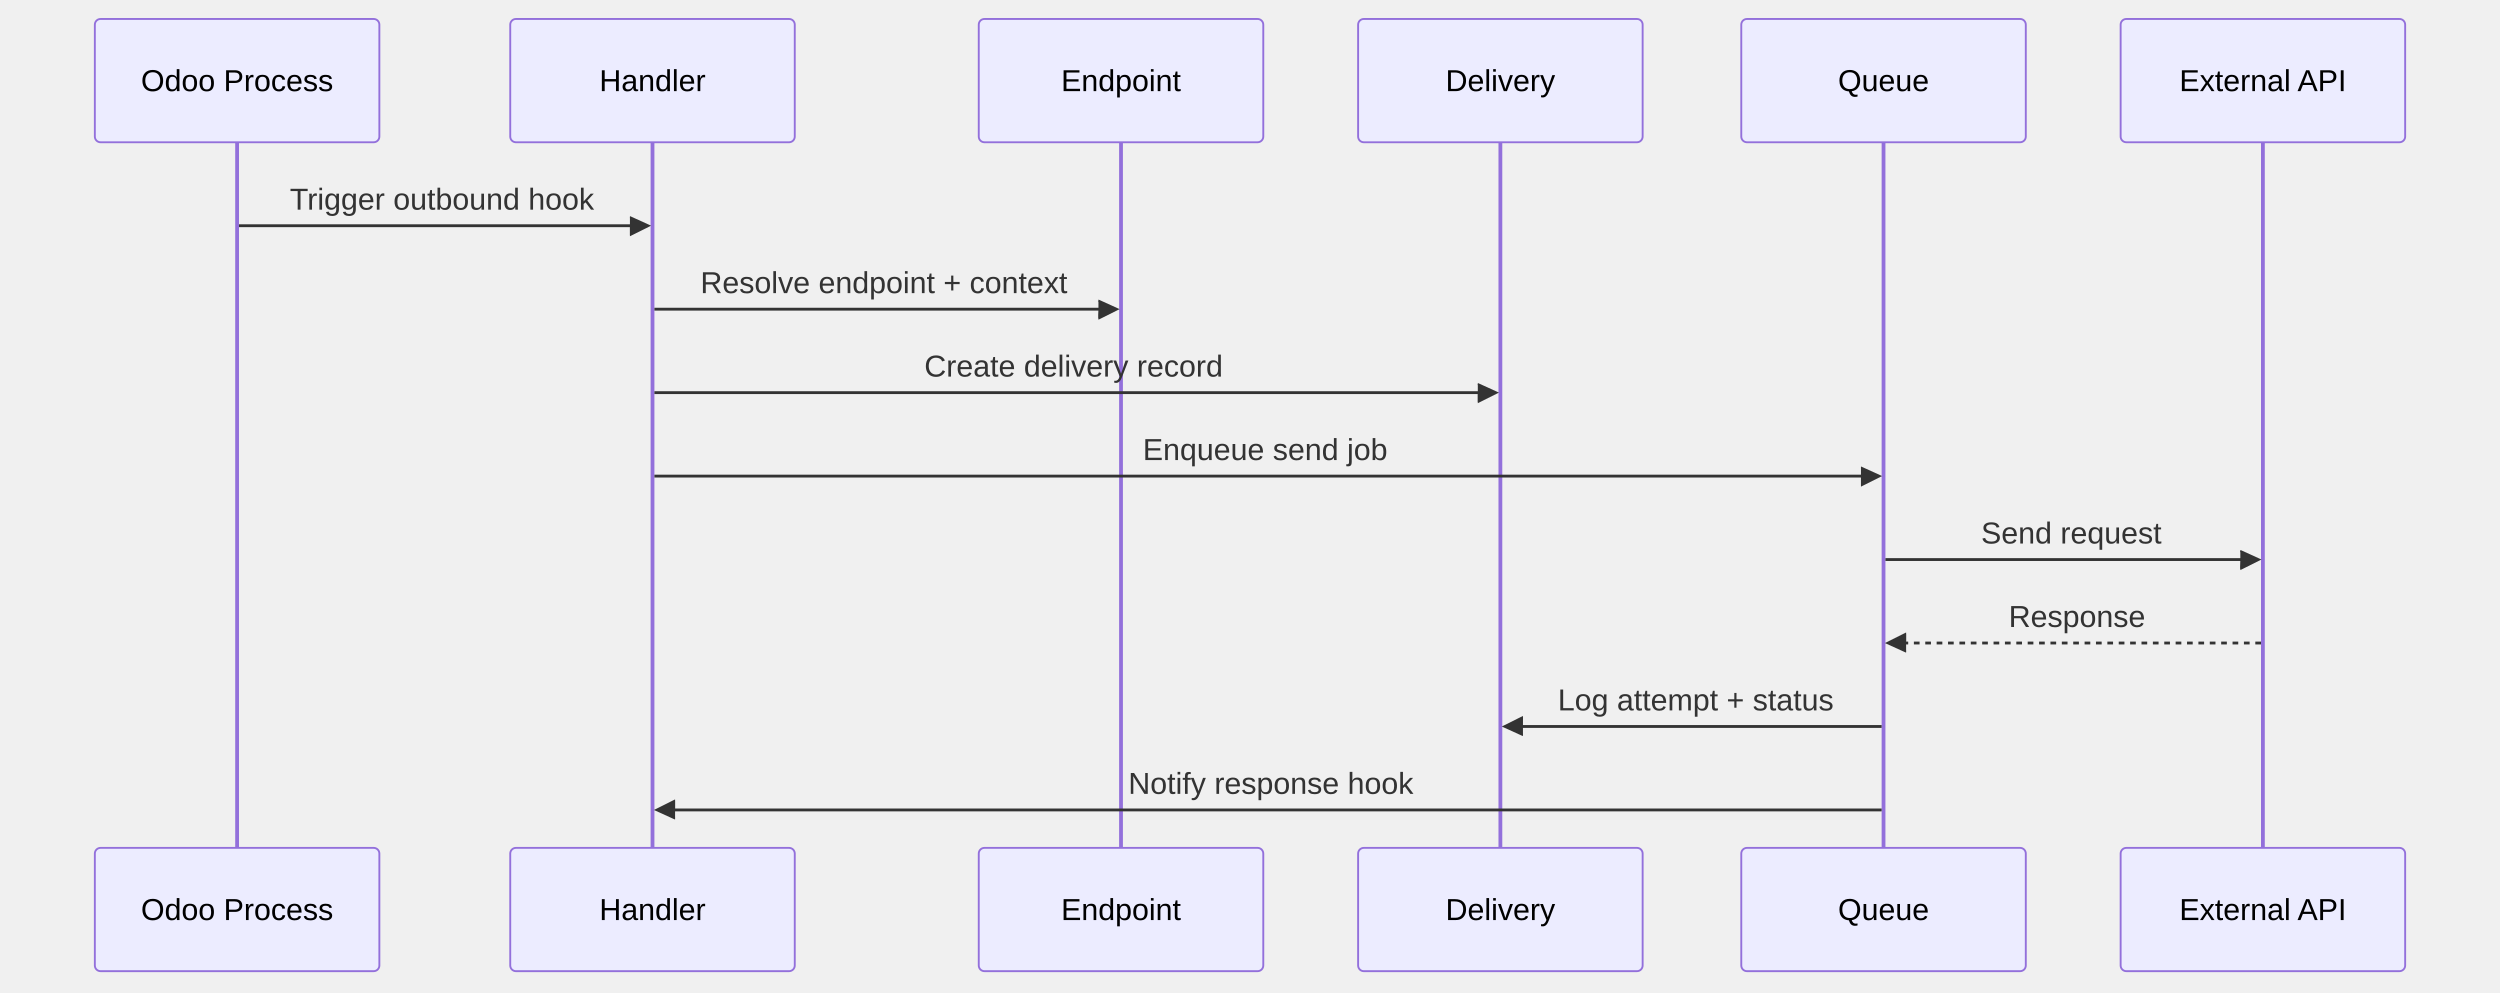
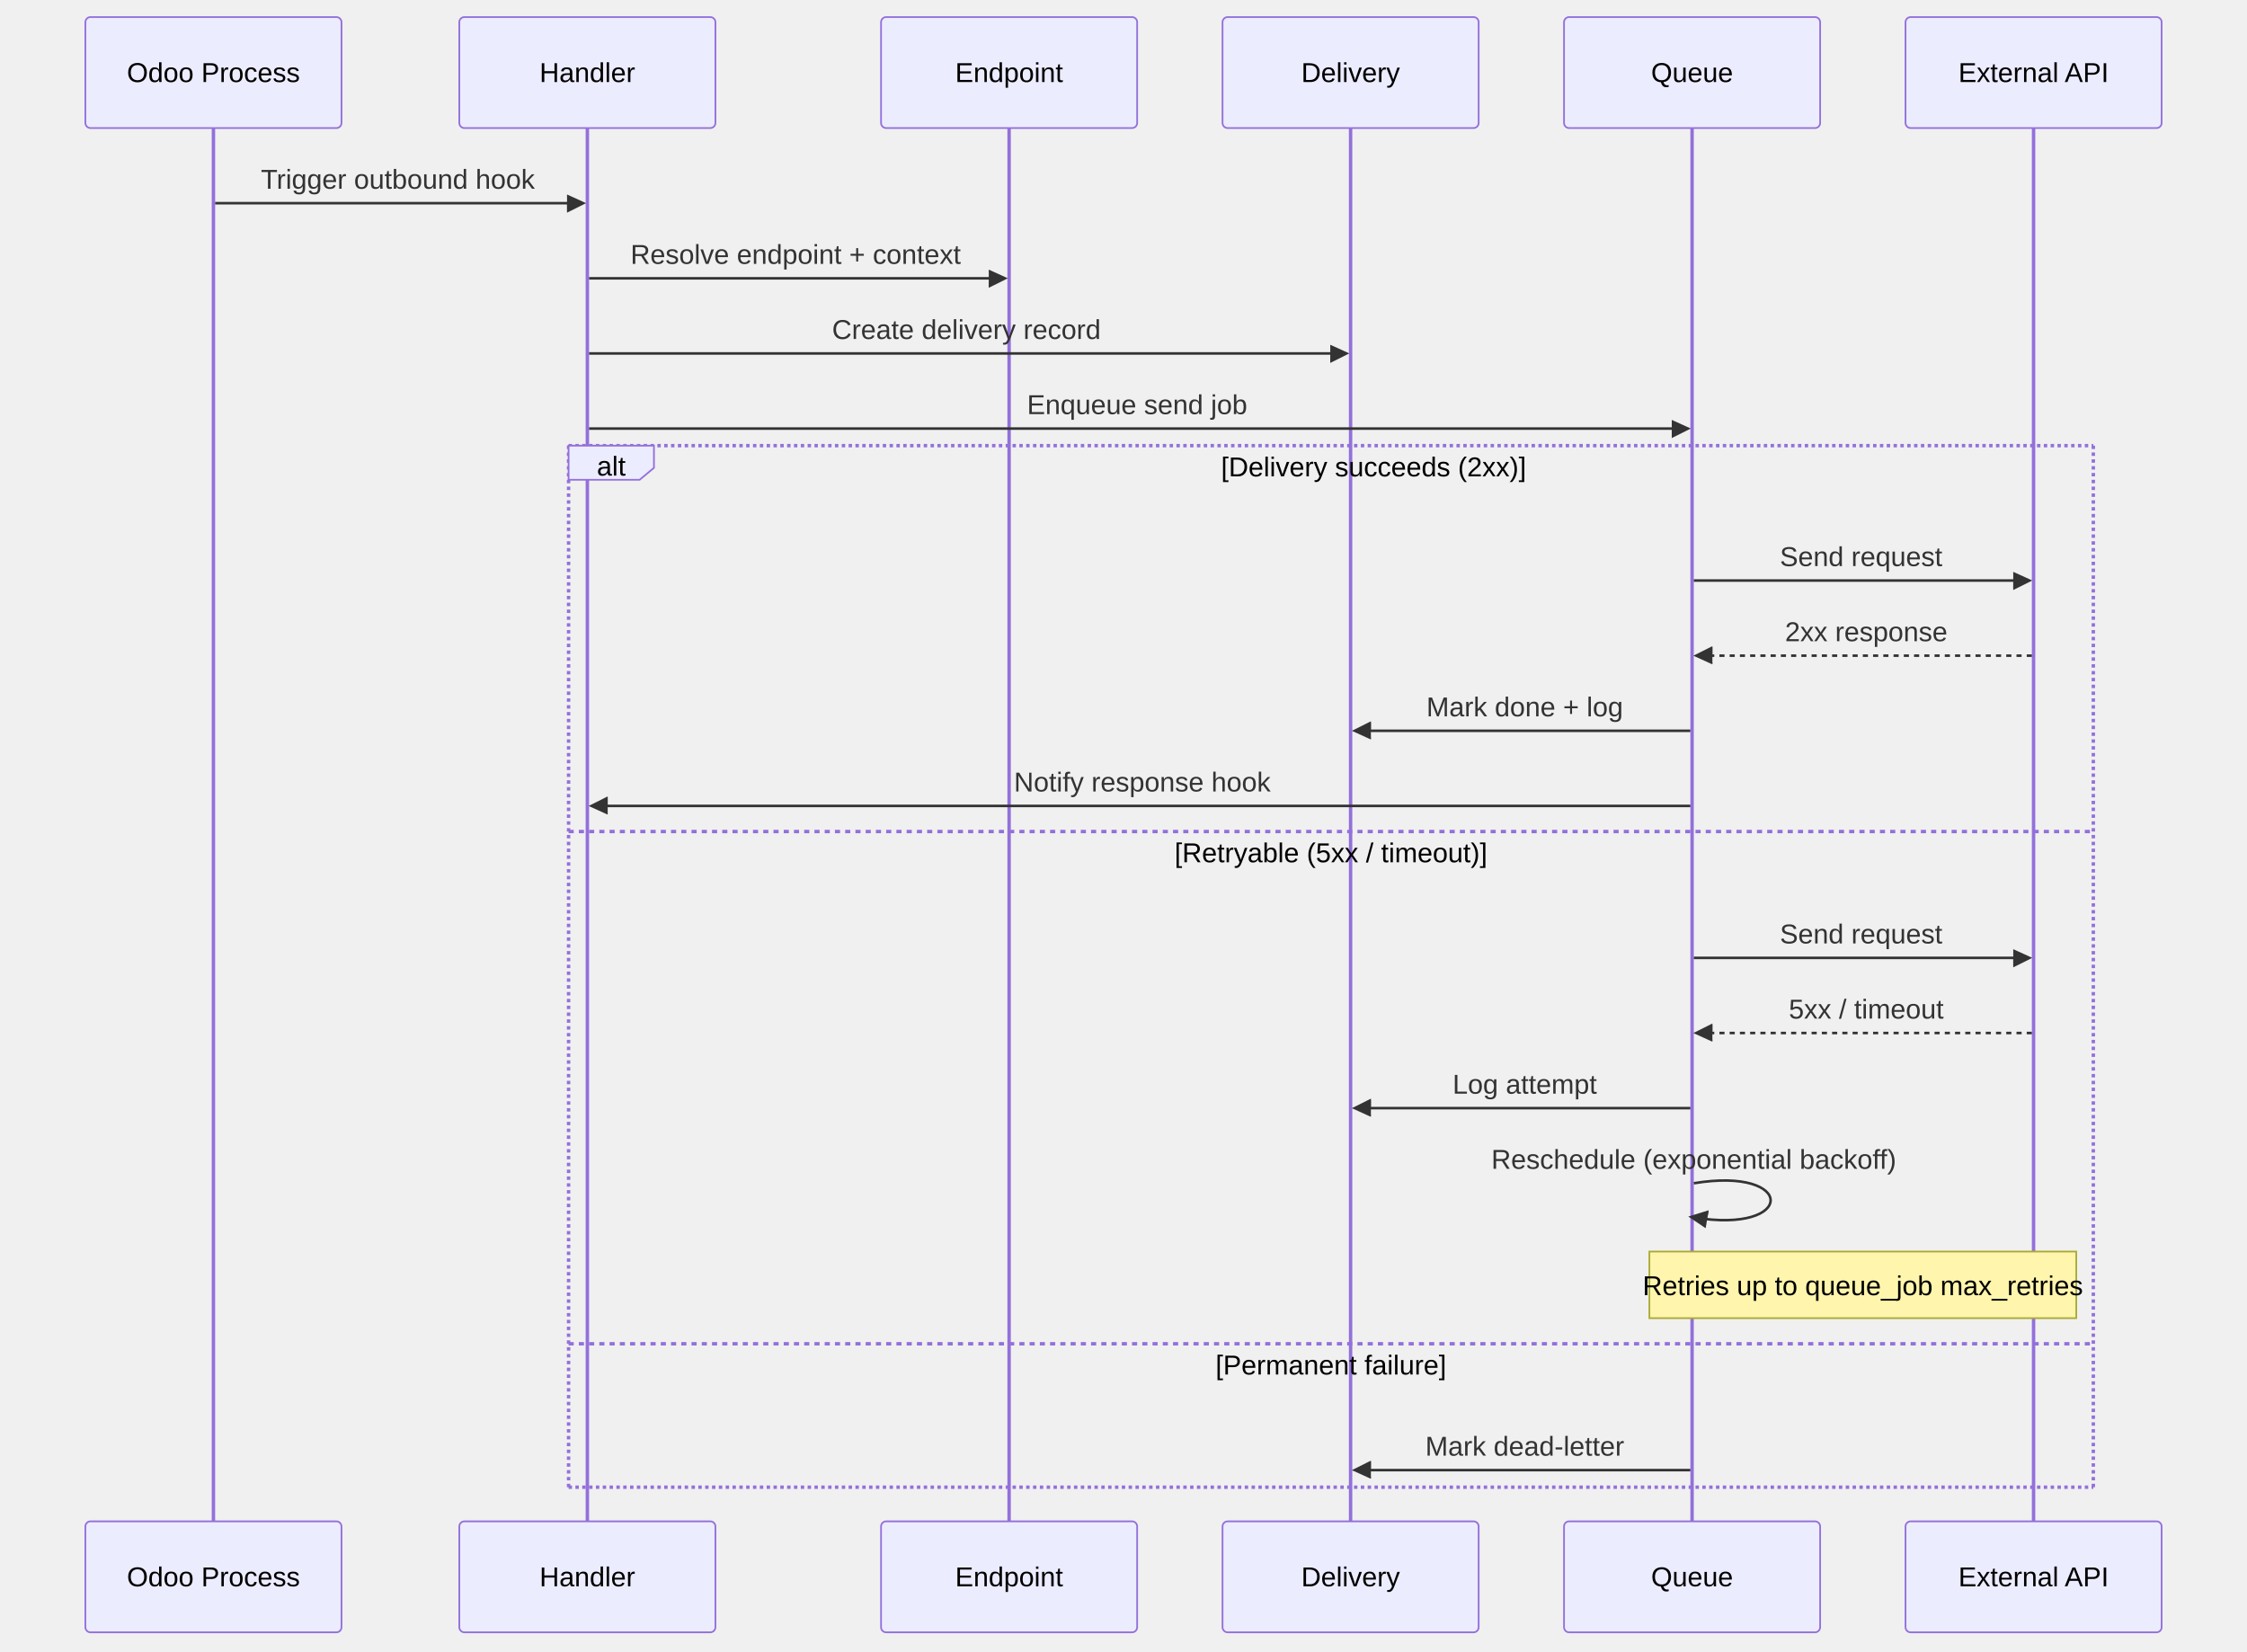
- <svg xmlns="http://www.w3.org/2000/svg" id="my-svg" width="100%" style="max-width: 1318px; background-color: white;" viewBox="-50 -10 1318 523" role="graphics-document document" aria-roledescription="sequence">
+ <svg xmlns="http://www.w3.org/2000/svg" id="my-svg" width="100%" style="max-width: 1316px; background-color: white;" viewBox="-50 -10 1316 967" role="graphics-document document" aria-roledescription="sequence">
  <g>
-     <rect x="1068" y="437" fill="#eaeaea" stroke="#666" width="150" height="65" name="API" rx="3" ry="3" class="actor actor-bottom" />
-     <text x="1143" y="469.5" dominant-baseline="central" alignment-baseline="central" class="actor actor-box" style="text-anchor: middle; font-size: 16px; font-weight: 400;">
-       <tspan x="1143" dy="0">External API</tspan>
+     <rect x="1066" y="881" fill="#eaeaea" stroke="#666" width="150" height="65" name="API" rx="3" ry="3" class="actor actor-bottom" />
+     <text x="1141" y="913.5" dominant-baseline="central" alignment-baseline="central" class="actor actor-box" style="text-anchor: middle; font-size: 16px; font-weight: 400;">
+       <tspan x="1141" dy="0">External API</tspan>
    </text>
  </g>
  <g>
-     <rect x="868" y="437" fill="#eaeaea" stroke="#666" width="150" height="65" name="Queue" rx="3" ry="3" class="actor actor-bottom" />
-     <text x="943" y="469.5" dominant-baseline="central" alignment-baseline="central" class="actor actor-box" style="text-anchor: middle; font-size: 16px; font-weight: 400;">
-       <tspan x="943" dy="0">Queue</tspan>
+     <rect x="866" y="881" fill="#eaeaea" stroke="#666" width="150" height="65" name="Queue" rx="3" ry="3" class="actor actor-bottom" />
+     <text x="941" y="913.5" dominant-baseline="central" alignment-baseline="central" class="actor actor-box" style="text-anchor: middle; font-size: 16px; font-weight: 400;">
+       <tspan x="941" dy="0">Queue</tspan>
    </text>
  </g>
  <g>
-     <rect x="666" y="437" fill="#eaeaea" stroke="#666" width="150" height="65" name="Delivery" rx="3" ry="3" class="actor actor-bottom" />
-     <text x="741" y="469.5" dominant-baseline="central" alignment-baseline="central" class="actor actor-box" style="text-anchor: middle; font-size: 16px; font-weight: 400;">
+     <rect x="666" y="881" fill="#eaeaea" stroke="#666" width="150" height="65" name="Delivery" rx="3" ry="3" class="actor actor-bottom" />
+     <text x="741" y="913.5" dominant-baseline="central" alignment-baseline="central" class="actor actor-box" style="text-anchor: middle; font-size: 16px; font-weight: 400;">
      <tspan x="741" dy="0">Delivery</tspan>
    </text>
  </g>
  <g>
-     <rect x="466" y="437" fill="#eaeaea" stroke="#666" width="150" height="65" name="Endpoint" rx="3" ry="3" class="actor actor-bottom" />
-     <text x="541" y="469.5" dominant-baseline="central" alignment-baseline="central" class="actor actor-box" style="text-anchor: middle; font-size: 16px; font-weight: 400;">
+     <rect x="466" y="881" fill="#eaeaea" stroke="#666" width="150" height="65" name="Endpoint" rx="3" ry="3" class="actor actor-bottom" />
+     <text x="541" y="913.5" dominant-baseline="central" alignment-baseline="central" class="actor actor-box" style="text-anchor: middle; font-size: 16px; font-weight: 400;">
      <tspan x="541" dy="0">Endpoint</tspan>
    </text>
  </g>
  <g>
-     <rect x="219" y="437" fill="#eaeaea" stroke="#666" width="150" height="65" name="Handler" rx="3" ry="3" class="actor actor-bottom" />
-     <text x="294" y="469.5" dominant-baseline="central" alignment-baseline="central" class="actor actor-box" style="text-anchor: middle; font-size: 16px; font-weight: 400;">
+     <rect x="219" y="881" fill="#eaeaea" stroke="#666" width="150" height="65" name="Handler" rx="3" ry="3" class="actor actor-bottom" />
+     <text x="294" y="913.5" dominant-baseline="central" alignment-baseline="central" class="actor actor-box" style="text-anchor: middle; font-size: 16px; font-weight: 400;">
      <tspan x="294" dy="0">Handler</tspan>
    </text>
  </g>
  <g>
-     <rect x="0" y="437" fill="#eaeaea" stroke="#666" width="150" height="65" name="Odoo" rx="3" ry="3" class="actor actor-bottom" />
-     <text x="75" y="469.5" dominant-baseline="central" alignment-baseline="central" class="actor actor-box" style="text-anchor: middle; font-size: 16px; font-weight: 400;">
+     <rect x="0" y="881" fill="#eaeaea" stroke="#666" width="150" height="65" name="Odoo" rx="3" ry="3" class="actor actor-bottom" />
+     <text x="75" y="913.5" dominant-baseline="central" alignment-baseline="central" class="actor actor-box" style="text-anchor: middle; font-size: 16px; font-weight: 400;">
      <tspan x="75" dy="0">Odoo Process</tspan>
    </text>
  </g>
  <g>
-     <line id="actor5" x1="1143" y1="65" x2="1143" y2="437" class="actor-line 200" stroke-width="0.5px" stroke="#999" name="API" data-et="life-line" data-id="API" />
+     <line id="actor5" x1="1141" y1="65" x2="1141" y2="881" class="actor-line 200" stroke-width="0.5px" stroke="#999" name="API" data-et="life-line" data-id="API" />
    <g id="root-5" data-et="participant" data-type="participant" data-id="API">
-       <rect x="1068" y="0" fill="#eaeaea" stroke="#666" width="150" height="65" name="API" rx="3" ry="3" class="actor actor-top" />
-       <text x="1143" y="32.5" dominant-baseline="central" alignment-baseline="central" class="actor actor-box" style="text-anchor: middle; font-size: 16px; font-weight: 400;">
-         <tspan x="1143" dy="0">External API</tspan>
+       <rect x="1066" y="0" fill="#eaeaea" stroke="#666" width="150" height="65" name="API" rx="3" ry="3" class="actor actor-top" />
+       <text x="1141" y="32.5" dominant-baseline="central" alignment-baseline="central" class="actor actor-box" style="text-anchor: middle; font-size: 16px; font-weight: 400;">
+         <tspan x="1141" dy="0">External API</tspan>
      </text>
    </g>
  </g>
  <g>
-     <line id="actor4" x1="943" y1="65" x2="943" y2="437" class="actor-line 200" stroke-width="0.5px" stroke="#999" name="Queue" data-et="life-line" data-id="Queue" />
+     <line id="actor4" x1="941" y1="65" x2="941" y2="881" class="actor-line 200" stroke-width="0.5px" stroke="#999" name="Queue" data-et="life-line" data-id="Queue" />
    <g id="root-4" data-et="participant" data-type="participant" data-id="Queue">
-       <rect x="868" y="0" fill="#eaeaea" stroke="#666" width="150" height="65" name="Queue" rx="3" ry="3" class="actor actor-top" />
-       <text x="943" y="32.5" dominant-baseline="central" alignment-baseline="central" class="actor actor-box" style="text-anchor: middle; font-size: 16px; font-weight: 400;">
-         <tspan x="943" dy="0">Queue</tspan>
+       <rect x="866" y="0" fill="#eaeaea" stroke="#666" width="150" height="65" name="Queue" rx="3" ry="3" class="actor actor-top" />
+       <text x="941" y="32.5" dominant-baseline="central" alignment-baseline="central" class="actor actor-box" style="text-anchor: middle; font-size: 16px; font-weight: 400;">
+         <tspan x="941" dy="0">Queue</tspan>
      </text>
    </g>
  </g>
  <g>
-     <line id="actor3" x1="741" y1="65" x2="741" y2="437" class="actor-line 200" stroke-width="0.5px" stroke="#999" name="Delivery" data-et="life-line" data-id="Delivery" />
+     <line id="actor3" x1="741" y1="65" x2="741" y2="881" class="actor-line 200" stroke-width="0.5px" stroke="#999" name="Delivery" data-et="life-line" data-id="Delivery" />
    <g id="root-3" data-et="participant" data-type="participant" data-id="Delivery">
      <rect x="666" y="0" fill="#eaeaea" stroke="#666" width="150" height="65" name="Delivery" rx="3" ry="3" class="actor actor-top" />
      <text x="741" y="32.5" dominant-baseline="central" alignment-baseline="central" class="actor actor-box" style="text-anchor: middle; font-size: 16px; font-weight: 400;">
        <tspan x="741" dy="0">Delivery</tspan>
      </text>
    </g>
  </g>
  <g>
-     <line id="actor2" x1="541" y1="65" x2="541" y2="437" class="actor-line 200" stroke-width="0.5px" stroke="#999" name="Endpoint" data-et="life-line" data-id="Endpoint" />
+     <line id="actor2" x1="541" y1="65" x2="541" y2="881" class="actor-line 200" stroke-width="0.5px" stroke="#999" name="Endpoint" data-et="life-line" data-id="Endpoint" />
    <g id="root-2" data-et="participant" data-type="participant" data-id="Endpoint">
      <rect x="466" y="0" fill="#eaeaea" stroke="#666" width="150" height="65" name="Endpoint" rx="3" ry="3" class="actor actor-top" />
      <text x="541" y="32.5" dominant-baseline="central" alignment-baseline="central" class="actor actor-box" style="text-anchor: middle; font-size: 16px; font-weight: 400;">
        <tspan x="541" dy="0">Endpoint</tspan>
      </text>
    </g>
  </g>
  <g>
-     <line id="actor1" x1="294" y1="65" x2="294" y2="437" class="actor-line 200" stroke-width="0.5px" stroke="#999" name="Handler" data-et="life-line" data-id="Handler" />
+     <line id="actor1" x1="294" y1="65" x2="294" y2="881" class="actor-line 200" stroke-width="0.5px" stroke="#999" name="Handler" data-et="life-line" data-id="Handler" />
    <g id="root-1" data-et="participant" data-type="participant" data-id="Handler">
      <rect x="219" y="0" fill="#eaeaea" stroke="#666" width="150" height="65" name="Handler" rx="3" ry="3" class="actor actor-top" />
      <text x="294" y="32.5" dominant-baseline="central" alignment-baseline="central" class="actor actor-box" style="text-anchor: middle; font-size: 16px; font-weight: 400;">
        <tspan x="294" dy="0">Handler</tspan>
      </text>
    </g>
  </g>
  <g>
-     <line id="actor0" x1="75" y1="65" x2="75" y2="437" class="actor-line 200" stroke-width="0.5px" stroke="#999" name="Odoo" data-et="life-line" data-id="Odoo" />
+     <line id="actor0" x1="75" y1="65" x2="75" y2="881" class="actor-line 200" stroke-width="0.5px" stroke="#999" name="Odoo" data-et="life-line" data-id="Odoo" />
    <g id="root-0" data-et="participant" data-type="participant" data-id="Odoo">
      <rect x="0" y="0" fill="#eaeaea" stroke="#666" width="150" height="65" name="Odoo" rx="3" ry="3" class="actor actor-top" />
      <text x="75" y="32.5" dominant-baseline="central" alignment-baseline="central" class="actor actor-box" style="text-anchor: middle; font-size: 16px; font-weight: 400;">
        <tspan x="75" dy="0">Odoo Process</tspan>
      </text>
    </g>
  </g>
  <style>#my-svg{font-family:"trebuchet ms",verdana,arial,sans-serif;font-size:16px;fill:#333;}@keyframes edge-animation-frame{from{stroke-dashoffset:0;}}@keyframes dash{to{stroke-dashoffset:0;}}#my-svg .edge-animation-slow{stroke-dasharray:9,5!important;stroke-dashoffset:900;animation:dash 50s linear infinite;stroke-linecap:round;}#my-svg .edge-animation-fast{stroke-dasharray:9,5!important;stroke-dashoffset:900;animation:dash 20s linear infinite;stroke-linecap:round;}#my-svg .error-icon{fill:#552222;}#my-svg .error-text{fill:#552222;stroke:#552222;}#my-svg .edge-thickness-normal{stroke-width:1px;}#my-svg .edge-thickness-thick{stroke-width:3.5px;}#my-svg .edge-pattern-solid{stroke-dasharray:0;}#my-svg .edge-thickness-invisible{stroke-width:0;fill:none;}#my-svg .edge-pattern-dashed{stroke-dasharray:3;}#my-svg .edge-pattern-dotted{stroke-dasharray:2;}#my-svg .marker{fill:#333333;stroke:#333333;}#my-svg .marker.cross{stroke:#333333;}#my-svg svg{font-family:"trebuchet ms",verdana,arial,sans-serif;font-size:16px;}#my-svg p{margin:0;}#my-svg .actor{stroke:#9370DB;fill:#ECECFF;stroke-width:1;}#my-svg rect.actor.outer-path[data-look="neo"]{filter:drop-shadow(1px 2px 2px rgba(185, 185, 185, 1));}#my-svg rect.note[data-look="neo"]{stroke:#aaaa33;fill:#fff5ad;filter:drop-shadow(1px 2px 2px rgba(185, 185, 185, 1));}#my-svg text.actor&gt;tspan{fill:black;stroke:none;}#my-svg .actor-line{stroke:#9370DB;}#my-svg .innerArc{stroke-width:1.5;stroke-dasharray:none;}#my-svg .messageLine0{stroke-width:1.5;stroke-dasharray:none;stroke:#333;}#my-svg .messageLine1{stroke-width:1.5;stroke-dasharray:2,2;stroke:#333;}#my-svg [id$="-arrowhead"] path{fill:#333;stroke:#333;}#my-svg .sequenceNumber{fill:white;}#my-svg [id$="-sequencenumber"]{fill:#333;}#my-svg [id$="-crosshead"] path{fill:#333;stroke:#333;}#my-svg .messageText{fill:#333;stroke:none;}#my-svg .labelBox{stroke:#9370DB;fill:#ECECFF;filter:none;}#my-svg .labelText,#my-svg .labelText&gt;tspan{fill:black;stroke:none;}#my-svg .loopText,#my-svg .loopText&gt;tspan{fill:black;stroke:none;}#my-svg .sectionTitle,#my-svg .sectionTitle&gt;tspan{fill:black;stroke:none;}#my-svg .loopLine{stroke-width:2px;stroke-dasharray:2,2;stroke:#9370DB;fill:#9370DB;}#my-svg .note{stroke:#aaaa33;fill:#fff5ad;}#my-svg .noteText,#my-svg .noteText&gt;tspan{fill:black;stroke:none;font-weight:normal;}#my-svg .activation0{fill:#f4f4f4;stroke:#666;}#my-svg .activation1{fill:#f4f4f4;stroke:#666;}#my-svg .activation2{fill:#f4f4f4;stroke:#666;}#my-svg .actorPopupMenu{position:absolute;}#my-svg .actorPopupMenuPanel{position:absolute;fill:#ECECFF;box-shadow:0px 8px 16px 0px rgba(0,0,0,0.2);filter:drop-shadow(3px 5px 2px rgb(0 0 0 / 0.4));}#my-svg .actor-man circle,#my-svg line{fill:#ECECFF;stroke-width:2px;}#my-svg g rect.rect{filter:drop-shadow(1px 2px 2px rgba(185, 185, 185, 1));stroke:#9370DB;}#my-svg .node .neo-node{stroke:#9370DB;}#my-svg [data-look="neo"].node rect,#my-svg [data-look="neo"].cluster rect,#my-svg [data-look="neo"].node polygon{stroke:#9370DB;filter:drop-shadow(1px 2px 2px rgba(185, 185, 185, 1));}#my-svg [data-look="neo"].node path{stroke:#9370DB;stroke-width:1px;}#my-svg [data-look="neo"].node .outer-path{filter:drop-shadow(1px 2px 2px rgba(185, 185, 185, 1));}#my-svg [data-look="neo"].node .neo-line path{stroke:#9370DB;filter:none;}#my-svg [data-look="neo"].node circle{stroke:#9370DB;filter:drop-shadow(1px 2px 2px rgba(185, 185, 185, 1));}#my-svg [data-look="neo"].node circle .state-start{fill:#000000;}#my-svg [data-look="neo"].icon-shape .icon{fill:#9370DB;filter:drop-shadow(1px 2px 2px rgba(185, 185, 185, 1));}#my-svg [data-look="neo"].icon-shape .icon-neo path{stroke:#9370DB;filter:drop-shadow(1px 2px 2px rgba(185, 185, 185, 1));}#my-svg :root{--mermaid-font-family:"trebuchet ms",verdana,arial,sans-serif;}</style>
  <g />
  <defs>
    <symbol id="my-svg-computer" width="24" height="24">
      <path transform="scale(.5)" d="M2 2v13h20v-13h-20zm18 11h-16v-9h16v9zm-10.228 6l.466-1h3.524l.467 1h-4.457zm14.228 3h-24l2-6h2.104l-1.33 4h18.45l-1.297-4h2.073l2 6zm-5-10h-14v-7h14v7z" />
    </symbol>
  </defs>
  <defs>
    <symbol id="my-svg-database" fill-rule="evenodd" clip-rule="evenodd">
      <path transform="scale(.5)" d="M12.258.001l.256.004.255.005.253.008.251.01.249.012.247.015.246.016.242.019.241.02.239.023.236.024.233.027.231.028.229.031.225.032.223.034.22.036.217.038.214.04.211.041.208.043.205.045.201.046.198.048.194.05.191.051.187.053.183.054.18.056.175.057.172.059.168.06.163.061.16.063.155.064.15.066.074.033.073.033.071.034.07.034.069.035.068.035.067.035.066.035.064.036.064.036.062.036.06.036.06.037.058.037.058.037.055.038.055.038.053.038.052.038.051.039.05.039.048.039.047.039.045.04.044.04.043.04.041.04.04.041.039.041.037.041.036.041.034.041.033.042.032.042.03.042.029.042.027.042.026.043.024.043.023.043.021.043.02.043.018.044.017.043.015.044.013.044.012.044.011.045.009.044.007.045.006.045.004.045.002.045.001.045v17l-.001.045-.002.045-.004.045-.006.045-.007.045-.009.044-.011.045-.012.044-.013.044-.015.044-.017.043-.018.044-.02.043-.021.043-.023.043-.024.043-.026.043-.027.042-.029.042-.03.042-.032.042-.033.042-.034.041-.036.041-.037.041-.039.041-.04.041-.041.04-.043.04-.044.04-.045.04-.047.039-.048.039-.05.039-.051.039-.052.038-.053.038-.055.038-.055.038-.058.037-.058.037-.06.037-.06.036-.062.036-.064.036-.064.036-.066.035-.067.035-.068.035-.069.035-.07.034-.071.034-.073.033-.074.033-.15.066-.155.064-.16.063-.163.061-.168.06-.172.059-.175.057-.18.056-.183.054-.187.053-.191.051-.194.05-.198.048-.201.046-.205.045-.208.043-.211.041-.214.04-.217.038-.22.036-.223.034-.225.032-.229.031-.231.028-.233.027-.236.024-.239.023-.241.02-.242.019-.246.016-.247.015-.249.012-.251.01-.253.008-.255.005-.256.004-.258.001-.258-.001-.256-.004-.255-.005-.253-.008-.251-.01-.249-.012-.247-.015-.245-.016-.243-.019-.241-.02-.238-.023-.236-.024-.234-.027-.231-.028-.228-.031-.226-.032-.223-.034-.22-.036-.217-.038-.214-.04-.211-.041-.208-.043-.204-.045-.201-.046-.198-.048-.195-.05-.19-.051-.187-.053-.184-.054-.179-.056-.176-.057-.172-.059-.167-.06-.164-.061-.159-.063-.155-.064-.151-.066-.074-.033-.072-.033-.072-.034-.07-.034-.069-.035-.068-.035-.067-.035-.066-.035-.064-.036-.063-.036-.062-.036-.061-.036-.06-.037-.058-.037-.057-.037-.056-.038-.055-.038-.053-.038-.052-.038-.051-.039-.049-.039-.049-.039-.046-.039-.046-.04-.044-.04-.043-.04-.041-.04-.04-.041-.039-.041-.037-.041-.036-.041-.034-.041-.033-.042-.032-.042-.03-.042-.029-.042-.027-.042-.026-.043-.024-.043-.023-.043-.021-.043-.02-.043-.018-.044-.017-.043-.015-.044-.013-.044-.012-.044-.011-.045-.009-.044-.007-.045-.006-.045-.004-.045-.002-.045-.001-.045v-17l.001-.045.002-.045.004-.045.006-.045.007-.045.009-.044.011-.045.012-.044.013-.044.015-.044.017-.043.018-.044.02-.043.021-.043.023-.043.024-.043.026-.043.027-.042.029-.042.03-.042.032-.042.033-.042.034-.041.036-.041.037-.041.039-.041.04-.041.041-.04.043-.04.044-.04.046-.04.046-.039.049-.039.049-.039.051-.039.052-.038.053-.038.055-.038.056-.038.057-.037.058-.037.06-.037.061-.036.062-.036.063-.036.064-.036.066-.035.067-.035.068-.035.069-.035.07-.034.072-.034.072-.033.074-.033.151-.066.155-.064.159-.063.164-.061.167-.06.172-.059.176-.057.179-.056.184-.054.187-.053.19-.051.195-.05.198-.048.201-.046.204-.045.208-.043.211-.041.214-.04.217-.038.22-.036.223-.034.226-.032.228-.031.231-.028.234-.027.236-.024.238-.023.241-.02.243-.019.245-.016.247-.015.249-.012.251-.01.253-.008.255-.005.256-.004.258-.001.258.001zm-9.258 20.499v.01l.001.021.003.021.004.022.005.021.006.022.007.022.009.023.01.022.011.023.012.023.013.023.015.023.016.024.017.023.018.024.019.024.021.024.022.025.023.024.024.025.052.049.056.05.061.051.066.051.07.051.075.051.079.052.084.052.088.052.092.052.097.052.102.051.105.052.11.052.114.051.119.051.123.051.127.05.131.05.135.05.139.048.144.049.147.047.152.047.155.047.16.045.163.045.167.043.171.043.176.041.178.041.183.039.187.039.19.037.194.035.197.035.202.033.204.031.209.03.212.029.216.027.219.025.222.024.226.021.23.02.233.018.236.016.24.015.243.012.246.01.249.008.253.005.256.004.259.001.26-.001.257-.004.254-.005.25-.008.247-.011.244-.012.241-.014.237-.016.233-.018.231-.021.226-.021.224-.024.22-.026.216-.027.212-.028.21-.031.205-.031.202-.034.198-.034.194-.036.191-.037.187-.039.183-.04.179-.04.175-.042.172-.043.168-.044.163-.045.16-.046.155-.046.152-.047.148-.048.143-.049.139-.049.136-.05.131-.05.126-.05.123-.051.118-.052.114-.051.11-.052.106-.052.101-.052.096-.052.092-.052.088-.053.083-.051.079-.052.074-.052.07-.051.065-.051.06-.051.056-.05.051-.05.023-.024.023-.025.021-.024.02-.024.019-.024.018-.024.017-.024.015-.023.014-.024.013-.023.012-.023.01-.023.01-.022.008-.022.006-.022.006-.022.004-.022.004-.021.001-.021.001-.021v-4.127l-.077.055-.08.053-.083.054-.085.053-.087.052-.09.052-.093.051-.095.05-.097.05-.1.049-.102.049-.105.048-.106.047-.109.047-.111.046-.114.045-.115.045-.118.044-.12.043-.122.042-.124.042-.126.041-.128.04-.13.04-.132.038-.134.038-.135.037-.138.037-.139.035-.142.035-.143.034-.144.033-.147.032-.148.031-.15.03-.151.03-.153.029-.154.027-.156.027-.158.026-.159.025-.161.024-.162.023-.163.022-.165.021-.166.02-.167.019-.169.018-.169.017-.171.016-.173.015-.173.014-.175.013-.175.012-.177.011-.178.01-.179.008-.179.008-.181.006-.182.005-.182.004-.184.003-.184.002h-.37l-.184-.002-.184-.003-.182-.004-.182-.005-.181-.006-.179-.008-.179-.008-.178-.01-.176-.011-.176-.012-.175-.013-.173-.014-.172-.015-.171-.016-.17-.017-.169-.018-.167-.019-.166-.02-.165-.021-.163-.022-.162-.023-.161-.024-.159-.025-.157-.026-.156-.027-.155-.027-.153-.029-.151-.03-.15-.03-.148-.031-.146-.032-.145-.033-.143-.034-.141-.035-.14-.035-.137-.037-.136-.037-.134-.038-.132-.038-.13-.04-.128-.04-.126-.041-.124-.042-.122-.042-.12-.044-.117-.043-.116-.045-.113-.045-.112-.046-.109-.047-.106-.047-.105-.048-.102-.049-.1-.049-.097-.05-.095-.05-.093-.052-.09-.051-.087-.052-.085-.053-.083-.054-.08-.054-.077-.054v4.127zm0-5.654v.011l.001.021.003.021.004.021.005.022.006.022.007.022.009.022.01.022.011.023.012.023.013.023.015.024.016.023.017.024.018.024.019.024.021.024.022.024.023.025.024.024.052.05.056.05.061.05.066.051.07.051.075.052.079.051.084.052.088.052.092.052.097.052.102.052.105.052.11.051.114.051.119.052.123.05.127.051.131.05.135.049.139.049.144.048.147.048.152.047.155.046.16.045.163.045.167.044.171.042.176.042.178.04.183.04.187.038.19.037.194.036.197.034.202.033.204.032.209.03.212.028.216.027.219.025.222.024.226.022.23.02.233.018.236.016.24.014.243.012.246.01.249.008.253.006.256.003.259.001.26-.001.257-.003.254-.006.25-.008.247-.01.244-.012.241-.015.237-.016.233-.018.231-.02.226-.022.224-.024.22-.025.216-.027.212-.029.21-.03.205-.032.202-.033.198-.035.194-.036.191-.037.187-.039.183-.039.179-.041.175-.042.172-.043.168-.044.163-.045.16-.045.155-.047.152-.047.148-.048.143-.048.139-.05.136-.049.131-.05.126-.051.123-.051.118-.051.114-.052.11-.052.106-.052.101-.052.096-.052.092-.052.088-.052.083-.052.079-.052.074-.051.07-.052.065-.051.06-.05.056-.051.051-.049.023-.025.023-.024.021-.025.02-.024.019-.024.018-.024.017-.024.015-.023.014-.023.013-.024.012-.022.01-.023.01-.023.008-.022.006-.022.006-.022.004-.021.004-.022.001-.021.001-.021v-4.139l-.077.054-.08.054-.083.054-.085.052-.087.053-.09.051-.093.051-.095.051-.097.05-.1.049-.102.049-.105.048-.106.047-.109.047-.111.046-.114.045-.115.044-.118.044-.12.044-.122.042-.124.042-.126.041-.128.04-.13.039-.132.039-.134.038-.135.037-.138.036-.139.036-.142.035-.143.033-.144.033-.147.033-.148.031-.15.03-.151.03-.153.028-.154.028-.156.027-.158.026-.159.025-.161.024-.162.023-.163.022-.165.021-.166.02-.167.019-.169.018-.169.017-.171.016-.173.015-.173.014-.175.013-.175.012-.177.011-.178.009-.179.009-.179.007-.181.007-.182.005-.182.004-.184.003-.184.002h-.37l-.184-.002-.184-.003-.182-.004-.182-.005-.181-.007-.179-.007-.179-.009-.178-.009-.176-.011-.176-.012-.175-.013-.173-.014-.172-.015-.171-.016-.17-.017-.169-.018-.167-.019-.166-.02-.165-.021-.163-.022-.162-.023-.161-.024-.159-.025-.157-.026-.156-.027-.155-.028-.153-.028-.151-.03-.15-.03-.148-.031-.146-.033-.145-.033-.143-.033-.141-.035-.14-.036-.137-.036-.136-.037-.134-.038-.132-.039-.13-.039-.128-.04-.126-.041-.124-.042-.122-.043-.12-.043-.117-.044-.116-.044-.113-.046-.112-.046-.109-.046-.106-.047-.105-.048-.102-.049-.1-.049-.097-.05-.095-.051-.093-.051-.09-.051-.087-.053-.085-.052-.083-.054-.08-.054-.077-.054v4.139zm0-5.666v.011l.001.02.003.022.004.021.005.022.006.021.007.022.009.023.01.022.011.023.012.023.013.023.015.023.016.024.017.024.018.023.019.024.021.025.022.024.023.024.024.025.052.05.056.05.061.05.066.051.07.051.075.052.079.051.084.052.088.052.092.052.097.052.102.052.105.051.11.052.114.051.119.051.123.051.127.05.131.05.135.05.139.049.144.048.147.048.152.047.155.046.16.045.163.045.167.043.171.043.176.042.178.04.183.04.187.038.19.037.194.036.197.034.202.033.204.032.209.03.212.028.216.027.219.025.222.024.226.021.23.02.233.018.236.017.24.014.243.012.246.01.249.008.253.006.256.003.259.001.26-.001.257-.003.254-.006.25-.008.247-.01.244-.013.241-.014.237-.016.233-.018.231-.02.226-.022.224-.024.22-.025.216-.027.212-.029.21-.03.205-.032.202-.033.198-.035.194-.036.191-.037.187-.039.183-.039.179-.041.175-.042.172-.043.168-.044.163-.045.16-.045.155-.047.152-.047.148-.048.143-.049.139-.049.136-.049.131-.051.126-.05.123-.051.118-.052.114-.051.11-.052.106-.052.101-.052.096-.052.092-.052.088-.052.083-.052.079-.052.074-.052.07-.051.065-.051.06-.051.056-.05.051-.049.023-.025.023-.025.021-.024.02-.024.019-.024.018-.024.017-.024.015-.023.014-.024.013-.023.012-.023.01-.022.01-.023.008-.022.006-.022.006-.022.004-.022.004-.021.001-.021.001-.021v-4.153l-.077.054-.08.054-.083.053-.085.053-.087.053-.09.051-.093.051-.095.051-.097.05-.1.049-.102.048-.105.048-.106.048-.109.046-.111.046-.114.046-.115.044-.118.044-.12.043-.122.043-.124.042-.126.041-.128.04-.13.039-.132.039-.134.038-.135.037-.138.036-.139.036-.142.034-.143.034-.144.033-.147.032-.148.032-.15.03-.151.03-.153.028-.154.028-.156.027-.158.026-.159.024-.161.024-.162.023-.163.023-.165.021-.166.02-.167.019-.169.018-.169.017-.171.016-.173.015-.173.014-.175.013-.175.012-.177.01-.178.01-.179.009-.179.007-.181.006-.182.006-.182.004-.184.003-.184.001-.185.001-.185-.001-.184-.001-.184-.003-.182-.004-.182-.006-.181-.006-.179-.007-.179-.009-.178-.01-.176-.01-.176-.012-.175-.013-.173-.014-.172-.015-.171-.016-.17-.017-.169-.018-.167-.019-.166-.02-.165-.021-.163-.023-.162-.023-.161-.024-.159-.024-.157-.026-.156-.027-.155-.028-.153-.028-.151-.03-.15-.03-.148-.032-.146-.032-.145-.033-.143-.034-.141-.034-.14-.036-.137-.036-.136-.037-.134-.038-.132-.039-.13-.039-.128-.041-.126-.041-.124-.041-.122-.043-.12-.043-.117-.044-.116-.044-.113-.046-.112-.046-.109-.046-.106-.048-.105-.048-.102-.048-.1-.05-.097-.049-.095-.051-.093-.051-.09-.052-.087-.052-.085-.053-.083-.053-.08-.054-.077-.054v4.153zm8.74-8.179l-.257.004-.254.005-.25.008-.247.011-.244.012-.241.014-.237.016-.233.018-.231.021-.226.022-.224.023-.22.026-.216.027-.212.028-.21.031-.205.032-.202.033-.198.034-.194.036-.191.038-.187.038-.183.04-.179.041-.175.042-.172.043-.168.043-.163.045-.16.046-.155.046-.152.048-.148.048-.143.048-.139.049-.136.05-.131.05-.126.051-.123.051-.118.051-.114.052-.11.052-.106.052-.101.052-.096.052-.092.052-.088.052-.083.052-.079.052-.074.051-.07.052-.065.051-.06.05-.056.05-.051.05-.023.025-.023.024-.021.024-.02.025-.019.024-.018.024-.017.023-.015.024-.014.023-.013.023-.012.023-.01.023-.01.022-.008.022-.006.023-.006.021-.004.022-.004.021-.001.021-.001.021.001.021.001.021.004.021.004.022.006.021.006.023.008.022.01.022.01.023.012.023.013.023.014.023.015.024.017.023.018.024.019.024.02.025.021.024.023.024.023.025.051.05.056.05.06.05.065.051.07.052.074.051.079.052.083.052.088.052.092.052.096.052.101.052.106.052.11.052.114.052.118.051.123.051.126.051.131.05.136.05.139.049.143.048.148.048.152.048.155.046.16.046.163.045.168.043.172.043.175.042.179.041.183.04.187.038.191.038.194.036.198.034.202.033.205.032.21.031.212.028.216.027.22.026.224.023.226.022.231.021.233.018.237.016.241.014.244.012.247.011.25.008.254.005.257.004.26.001.26-.001.257-.004.254-.005.25-.008.247-.011.244-.012.241-.014.237-.016.233-.018.231-.021.226-.022.224-.023.22-.026.216-.027.212-.028.21-.031.205-.032.202-.033.198-.034.194-.036.191-.038.187-.038.183-.04.179-.041.175-.042.172-.043.168-.043.163-.045.16-.046.155-.046.152-.048.148-.048.143-.048.139-.049.136-.05.131-.05.126-.051.123-.051.118-.051.114-.052.11-.052.106-.052.101-.052.096-.052.092-.052.088-.052.083-.052.079-.052.074-.051.07-.052.065-.051.06-.05.056-.05.051-.05.023-.025.023-.024.021-.024.02-.025.019-.024.018-.024.017-.023.015-.024.014-.023.013-.023.012-.023.01-.023.01-.022.008-.022.006-.023.006-.021.004-.022.004-.021.001-.021.001-.021-.001-.021-.001-.021-.004-.021-.004-.022-.006-.021-.006-.023-.008-.022-.01-.022-.01-.023-.012-.023-.013-.023-.014-.023-.015-.024-.017-.023-.018-.024-.019-.024-.02-.025-.021-.024-.023-.024-.023-.025-.051-.05-.056-.05-.06-.05-.065-.051-.07-.052-.074-.051-.079-.052-.083-.052-.088-.052-.092-.052-.096-.052-.101-.052-.106-.052-.11-.052-.114-.052-.118-.051-.123-.051-.126-.051-.131-.05-.136-.05-.139-.049-.143-.048-.148-.048-.152-.048-.155-.046-.16-.046-.163-.045-.168-.043-.172-.043-.175-.042-.179-.041-.183-.04-.187-.038-.191-.038-.194-.036-.198-.034-.202-.033-.205-.032-.21-.031-.212-.028-.216-.027-.22-.026-.224-.023-.226-.022-.231-.021-.233-.018-.237-.016-.241-.014-.244-.012-.247-.011-.25-.008-.254-.005-.257-.004-.26-.001-.26.001z" />
    </symbol>
  </defs>
  <defs>
    <symbol id="my-svg-clock" width="24" height="24">
      <path transform="scale(.5)" d="M12 2c5.514 0 10 4.486 10 10s-4.486 10-10 10-10-4.486-10-10 4.486-10 10-10zm0-2c-6.627 0-12 5.373-12 12s5.373 12 12 12 12-5.373 12-12-5.373-12-12-12zm5.848 12.459c.202.038.202.333.001.372-1.907.361-6.045 1.111-6.547 1.111-.719 0-1.301-.582-1.301-1.301 0-.512.77-5.447 1.125-7.445.034-.192.312-.181.343.014l.985 6.238 5.394 1.011z" />
    </symbol>
  </defs>
  <defs>
    <marker id="my-svg-arrowhead" refX="7.9" refY="5" markerUnits="userSpaceOnUse" markerWidth="12" markerHeight="12" orient="auto-start-reverse">
      <path d="M -1 0 L 10 5 L 0 10 z" />
    </marker>
  </defs>
  <defs>
    <marker id="my-svg-crosshead" markerWidth="15" markerHeight="8" orient="auto" refX="4" refY="4.5">
      <path fill="none" stroke="#000000" stroke-width="1pt" d="M 1,2 L 6,7 M 6,2 L 1,7" style="stroke-dasharray: 0, 0;" />
    </marker>
  </defs>
  <defs>
    <marker id="my-svg-filled-head" refX="15.5" refY="7" markerWidth="20" markerHeight="28" orient="auto">
      <path d="M 18,7 L9,13 L14,7 L9,1 Z" />
    </marker>
  </defs>
  <defs>
    <marker id="my-svg-sequencenumber" refX="15" refY="15" markerWidth="60" markerHeight="40" orient="auto">
      <circle cx="15" cy="15" r="6" />
    </marker>
  </defs>
  <defs>
    <marker id="my-svg-solidTopArrowHead" refX="7.9" refY="7.25" markerUnits="userSpaceOnUse" markerWidth="12" markerHeight="12" orient="auto-start-reverse">
      <path d="M 0 0 L 10 8 L 0 8 z" />
    </marker>
  </defs>
  <defs>
    <marker id="my-svg-solidBottomArrowHead" refX="7.9" refY="0.75" markerUnits="userSpaceOnUse" markerWidth="12" markerHeight="12" orient="auto-start-reverse">
      <path d="M 0 0 L 10 0 L 0 8 z" />
    </marker>
  </defs>
  <defs>
    <marker id="my-svg-stickTopArrowHead" refX="7.5" refY="7" markerUnits="userSpaceOnUse" markerWidth="12" markerHeight="12" orient="auto-start-reverse">
      <path d="M 0 0 L 7 7" stroke="black" stroke-width="1.5" fill="none" />
    </marker>
  </defs>
  <defs>
    <marker id="my-svg-stickBottomArrowHead" refX="7.5" refY="0" markerUnits="userSpaceOnUse" markerWidth="12" markerHeight="12" orient="auto-start-reverse">
      <path d="M 0 7 L 7 0" stroke="black" stroke-width="1.5" fill="none" />
    </marker>
  </defs>
+   <g data-et="note" data-id="i14">
+     <rect x="916" y="723" fill="#EDF2AE" stroke="#666" width="250" height="39" class="note" />
+     <text x="1041" y="728" text-anchor="middle" dominant-baseline="middle" alignment-baseline="middle" class="noteText" dy="1em" style="font-size: 16px; font-weight: 400;">
+       <tspan x="1041">Retries up to queue_job max_retries</tspan>
+     </text>
+   </g>
+   <g data-et="control-structure" data-id="i17">
+     <line x1="283" y1="251" x2="1176" y2="251" class="loopLine" />
+     <line x1="1176" y1="251" x2="1176" y2="861" class="loopLine" />
+     <line x1="283" y1="861" x2="1176" y2="861" class="loopLine" />
+     <line x1="283" y1="251" x2="283" y2="861" class="loopLine" />
+     <line x1="283" y1="477" x2="1176" y2="477" class="loopLine" style="stroke-dasharray: 3, 3;" />
+     <line x1="283" y1="777" x2="1176" y2="777" class="loopLine" style="stroke-dasharray: 3, 3;" />
+     <polygon points="283,251 333,251 333,264 324.6,271 283,271" class="labelBox" />
+     <text x="308" y="264" text-anchor="middle" dominant-baseline="middle" alignment-baseline="middle" class="labelText" style="font-size: 16px; font-weight: 400;">alt</text>
+     <text x="754.5" y="269" text-anchor="middle" class="loopText" style="font-size: 16px; font-weight: 400;">
+       <tspan x="754.5">[Delivery succeeds (2xx)]</tspan>
+     </text>
+     <text x="729.5" y="495" text-anchor="middle" class="sectionTitle" style="font-size: 16px; font-weight: 400;">[Retryable (5xx / timeout)]</text>
+     <text x="729.5" y="795" text-anchor="middle" class="sectionTitle" style="font-size: 16px; font-weight: 400;">[Permanent failure]</text>
+   </g>
  <text x="183" y="80" text-anchor="middle" dominant-baseline="middle" alignment-baseline="middle" class="messageText" dy="1em" style="font-size: 16px; font-weight: 400;">Trigger outbound hook</text>
  <line x1="76" y1="109" x2="290" y2="109" class="messageLine0" data-et="message" data-id="i0" data-from="Odoo" data-to="Handler" stroke-width="2" stroke="none" marker-end="url(#my-svg-arrowhead)" style="fill: none;" />
  <text x="416" y="124" text-anchor="middle" dominant-baseline="middle" alignment-baseline="middle" class="messageText" dy="1em" style="font-size: 16px; font-weight: 400;">Resolve endpoint + context</text>
  <line x1="295" y1="153" x2="537" y2="153" class="messageLine0" data-et="message" data-id="i1" data-from="Handler" data-to="Endpoint" stroke-width="2" stroke="none" marker-end="url(#my-svg-arrowhead)" style="fill: none;" />
  <text x="516" y="168" text-anchor="middle" dominant-baseline="middle" alignment-baseline="middle" class="messageText" dy="1em" style="font-size: 16px; font-weight: 400;">Create delivery record</text>
  <line x1="295" y1="197" x2="737" y2="197" class="messageLine0" data-et="message" data-id="i2" data-from="Handler" data-to="Delivery" stroke-width="2" stroke="none" marker-end="url(#my-svg-arrowhead)" style="fill: none;" />
-   <text x="617" y="212" text-anchor="middle" dominant-baseline="middle" alignment-baseline="middle" class="messageText" dy="1em" style="font-size: 16px; font-weight: 400;">Enqueue send job</text>
-   <line x1="295" y1="241" x2="939" y2="241" class="messageLine0" data-et="message" data-id="i3" data-from="Handler" data-to="Queue" stroke-width="2" stroke="none" marker-end="url(#my-svg-arrowhead)" style="fill: none;" />
-   <text x="1042" y="256" text-anchor="middle" dominant-baseline="middle" alignment-baseline="middle" class="messageText" dy="1em" style="font-size: 16px; font-weight: 400;">Send request</text>
-   <line x1="944" y1="285" x2="1139" y2="285" class="messageLine0" data-et="message" data-id="i4" data-from="Queue" data-to="API" stroke-width="2" stroke="none" marker-end="url(#my-svg-arrowhead)" style="fill: none;" />
-   <text x="1045" y="300" text-anchor="middle" dominant-baseline="middle" alignment-baseline="middle" class="messageText" dy="1em" style="font-size: 16px; font-weight: 400;">Response</text>
-   <line x1="1142" y1="329" x2="947" y2="329" class="messageLine1" data-et="message" data-id="i5" data-from="API" data-to="Queue" stroke-width="2" stroke="none" marker-end="url(#my-svg-arrowhead)" style="stroke-dasharray: 3, 3; fill: none;" />
-   <text x="844" y="344" text-anchor="middle" dominant-baseline="middle" alignment-baseline="middle" class="messageText" dy="1em" style="font-size: 16px; font-weight: 400;">Log attempt + status</text>
-   <line x1="942" y1="373" x2="745" y2="373" class="messageLine0" data-et="message" data-id="i6" data-from="Queue" data-to="Delivery" stroke-width="2" stroke="none" marker-end="url(#my-svg-arrowhead)" style="fill: none;" />
-   <text x="620" y="388" text-anchor="middle" dominant-baseline="middle" alignment-baseline="middle" class="messageText" dy="1em" style="font-size: 16px; font-weight: 400;">Notify response hook</text>
-   <line x1="942" y1="417" x2="298" y2="417" class="messageLine0" data-et="message" data-id="i7" data-from="Queue" data-to="Handler" stroke-width="2" stroke="none" marker-end="url(#my-svg-arrowhead)" style="fill: none;" />
+   <text x="616" y="212" text-anchor="middle" dominant-baseline="middle" alignment-baseline="middle" class="messageText" dy="1em" style="font-size: 16px; font-weight: 400;">Enqueue send job</text>
+   <line x1="295" y1="241" x2="937" y2="241" class="messageLine0" data-et="message" data-id="i3" data-from="Handler" data-to="Queue" stroke-width="2" stroke="none" marker-end="url(#my-svg-arrowhead)" style="fill: none;" />
+   <text x="1040" y="301" text-anchor="middle" dominant-baseline="middle" alignment-baseline="middle" class="messageText" dy="1em" style="font-size: 16px; font-weight: 400;">Send request</text>
+   <line x1="942" y1="330" x2="1137" y2="330" class="messageLine0" data-et="message" data-id="i5" data-from="Queue" data-to="API" stroke-width="2" stroke="none" marker-end="url(#my-svg-arrowhead)" style="fill: none;" />
+   <text x="1043" y="345" text-anchor="middle" dominant-baseline="middle" alignment-baseline="middle" class="messageText" dy="1em" style="font-size: 16px; font-weight: 400;">2xx response</text>
+   <line x1="1140" y1="374" x2="945" y2="374" class="messageLine1" data-et="message" data-id="i6" data-from="API" data-to="Queue" stroke-width="2" stroke="none" marker-end="url(#my-svg-arrowhead)" style="stroke-dasharray: 3, 3; fill: none;" />
+   <text x="843" y="389" text-anchor="middle" dominant-baseline="middle" alignment-baseline="middle" class="messageText" dy="1em" style="font-size: 16px; font-weight: 400;">Mark done + log</text>
+   <line x1="940" y1="418" x2="745" y2="418" class="messageLine0" data-et="message" data-id="i7" data-from="Queue" data-to="Delivery" stroke-width="2" stroke="none" marker-end="url(#my-svg-arrowhead)" style="fill: none;" />
+   <text x="619" y="433" text-anchor="middle" dominant-baseline="middle" alignment-baseline="middle" class="messageText" dy="1em" style="font-size: 16px; font-weight: 400;">Notify response hook</text>
+   <line x1="940" y1="462" x2="298" y2="462" class="messageLine0" data-et="message" data-id="i8" data-from="Queue" data-to="Handler" stroke-width="2" stroke="none" marker-end="url(#my-svg-arrowhead)" style="fill: none;" />
+   <text x="1040" y="522" text-anchor="middle" dominant-baseline="middle" alignment-baseline="middle" class="messageText" dy="1em" style="font-size: 16px; font-weight: 400;">Send request</text>
+   <line x1="942" y1="551" x2="1137" y2="551" class="messageLine0" data-et="message" data-id="i10" data-from="Queue" data-to="API" stroke-width="2" stroke="none" marker-end="url(#my-svg-arrowhead)" style="fill: none;" />
+   <text x="1043" y="566" text-anchor="middle" dominant-baseline="middle" alignment-baseline="middle" class="messageText" dy="1em" style="font-size: 16px; font-weight: 400;">5xx / timeout</text>
+   <line x1="1140" y1="595" x2="945" y2="595" class="messageLine1" data-et="message" data-id="i11" data-from="API" data-to="Queue" stroke-width="2" stroke="none" marker-end="url(#my-svg-arrowhead)" style="stroke-dasharray: 3, 3; fill: none;" />
+   <text x="843" y="610" text-anchor="middle" dominant-baseline="middle" alignment-baseline="middle" class="messageText" dy="1em" style="font-size: 16px; font-weight: 400;">Log attempt</text>
+   <line x1="940" y1="639" x2="745" y2="639" class="messageLine0" data-et="message" data-id="i12" data-from="Queue" data-to="Delivery" stroke-width="2" stroke="none" marker-end="url(#my-svg-arrowhead)" style="fill: none;" />
+   <text x="942" y="654" text-anchor="middle" dominant-baseline="middle" alignment-baseline="middle" class="messageText" dy="1em" style="font-size: 16px; font-weight: 400;">Reschedule (exponential backoff)</text>
+   <path d="M 942,683 C 1002,673 1002,713 942,703" class="messageLine0" data-et="message" data-id="i13" data-from="Queue" data-to="Queue" stroke-width="2" stroke="none" marker-end="url(#my-svg-arrowhead)" style="fill: none;" />
+   <text x="843" y="822" text-anchor="middle" dominant-baseline="middle" alignment-baseline="middle" class="messageText" dy="1em" style="font-size: 16px; font-weight: 400;">Mark dead-letter</text>
+   <line x1="940" y1="851" x2="745" y2="851" class="messageLine0" data-et="message" data-id="i16" data-from="Queue" data-to="Delivery" stroke-width="2" stroke="none" marker-end="url(#my-svg-arrowhead)" style="fill: none;" />
</svg>
